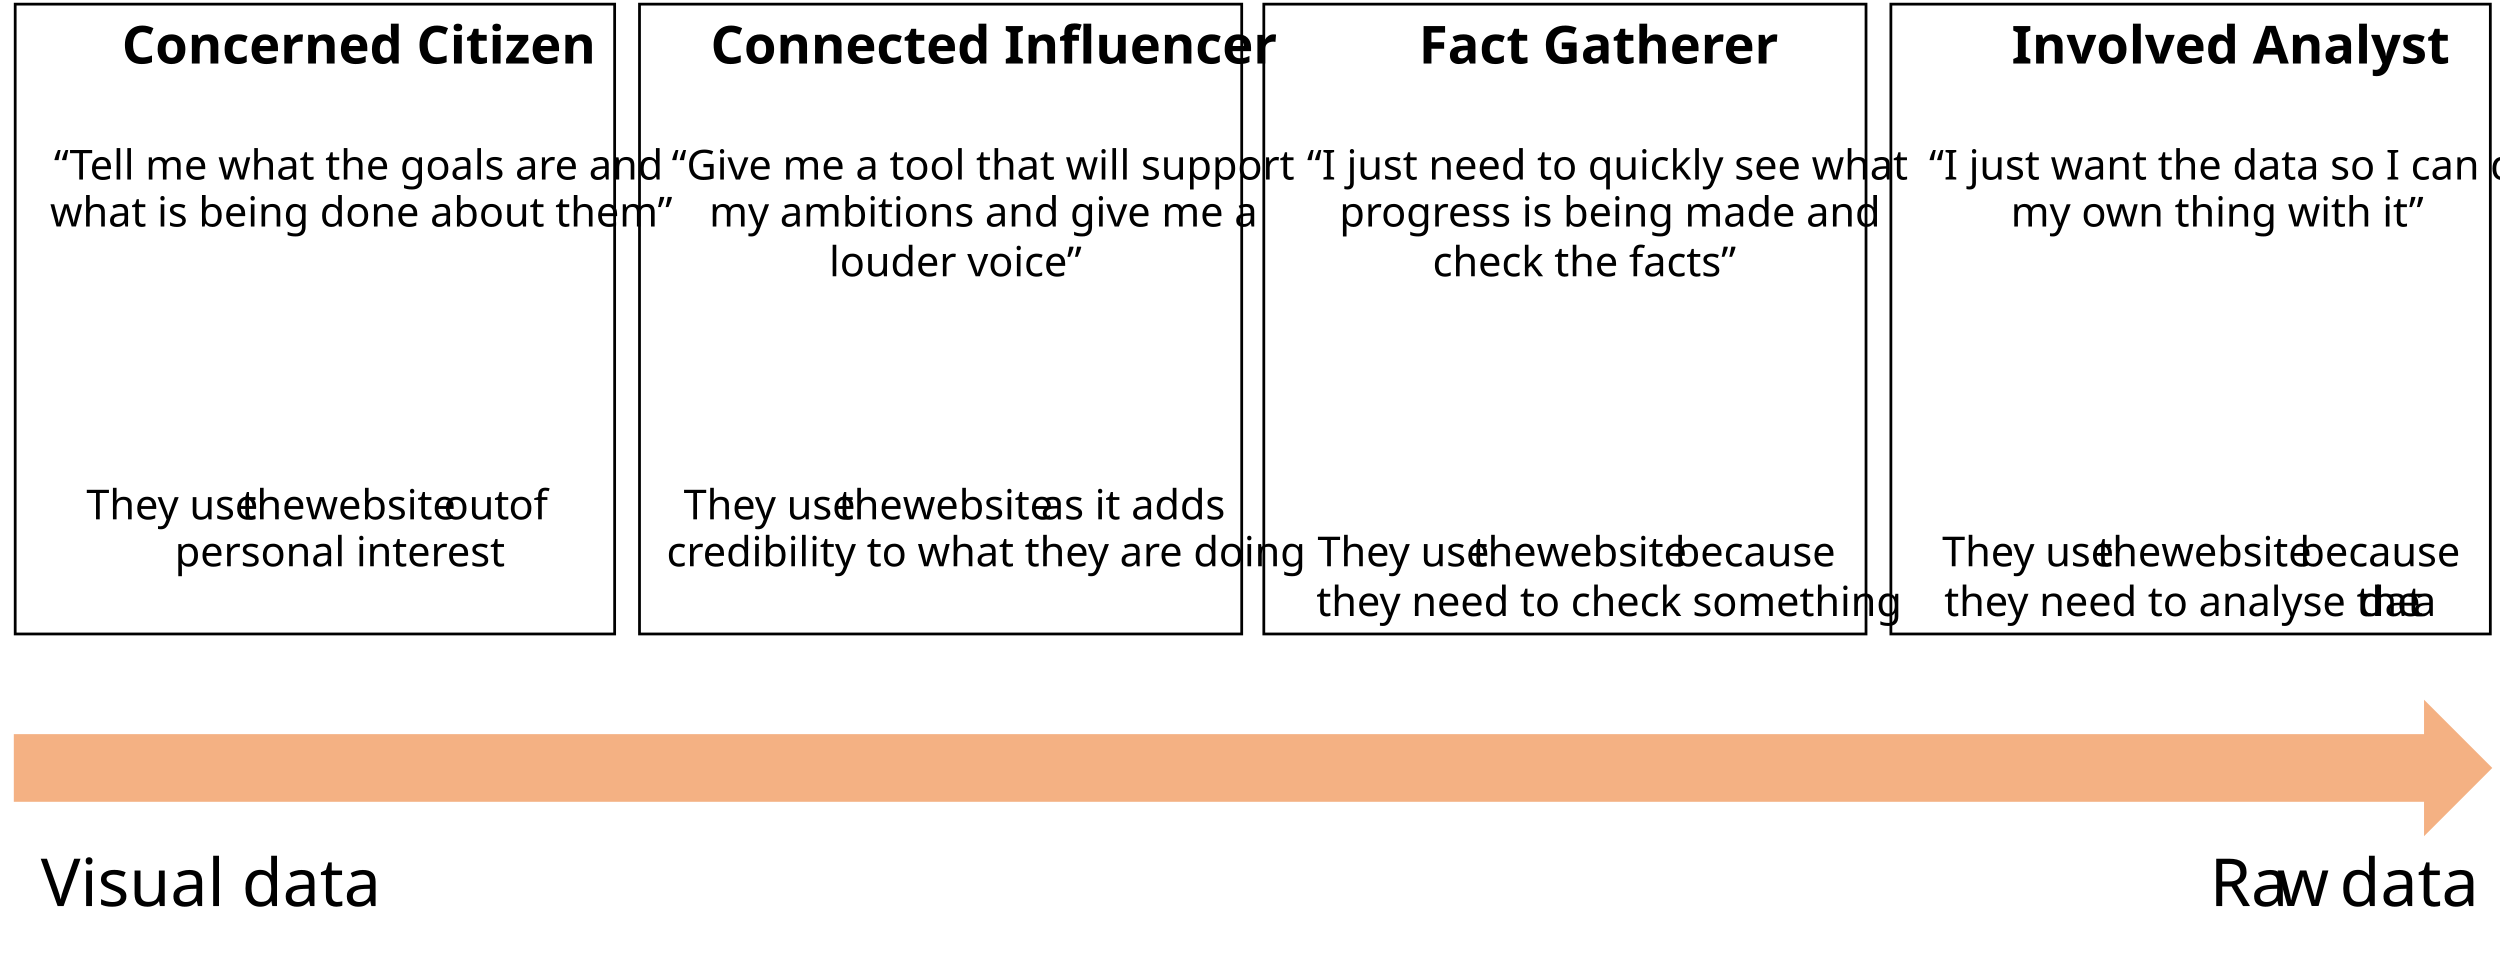
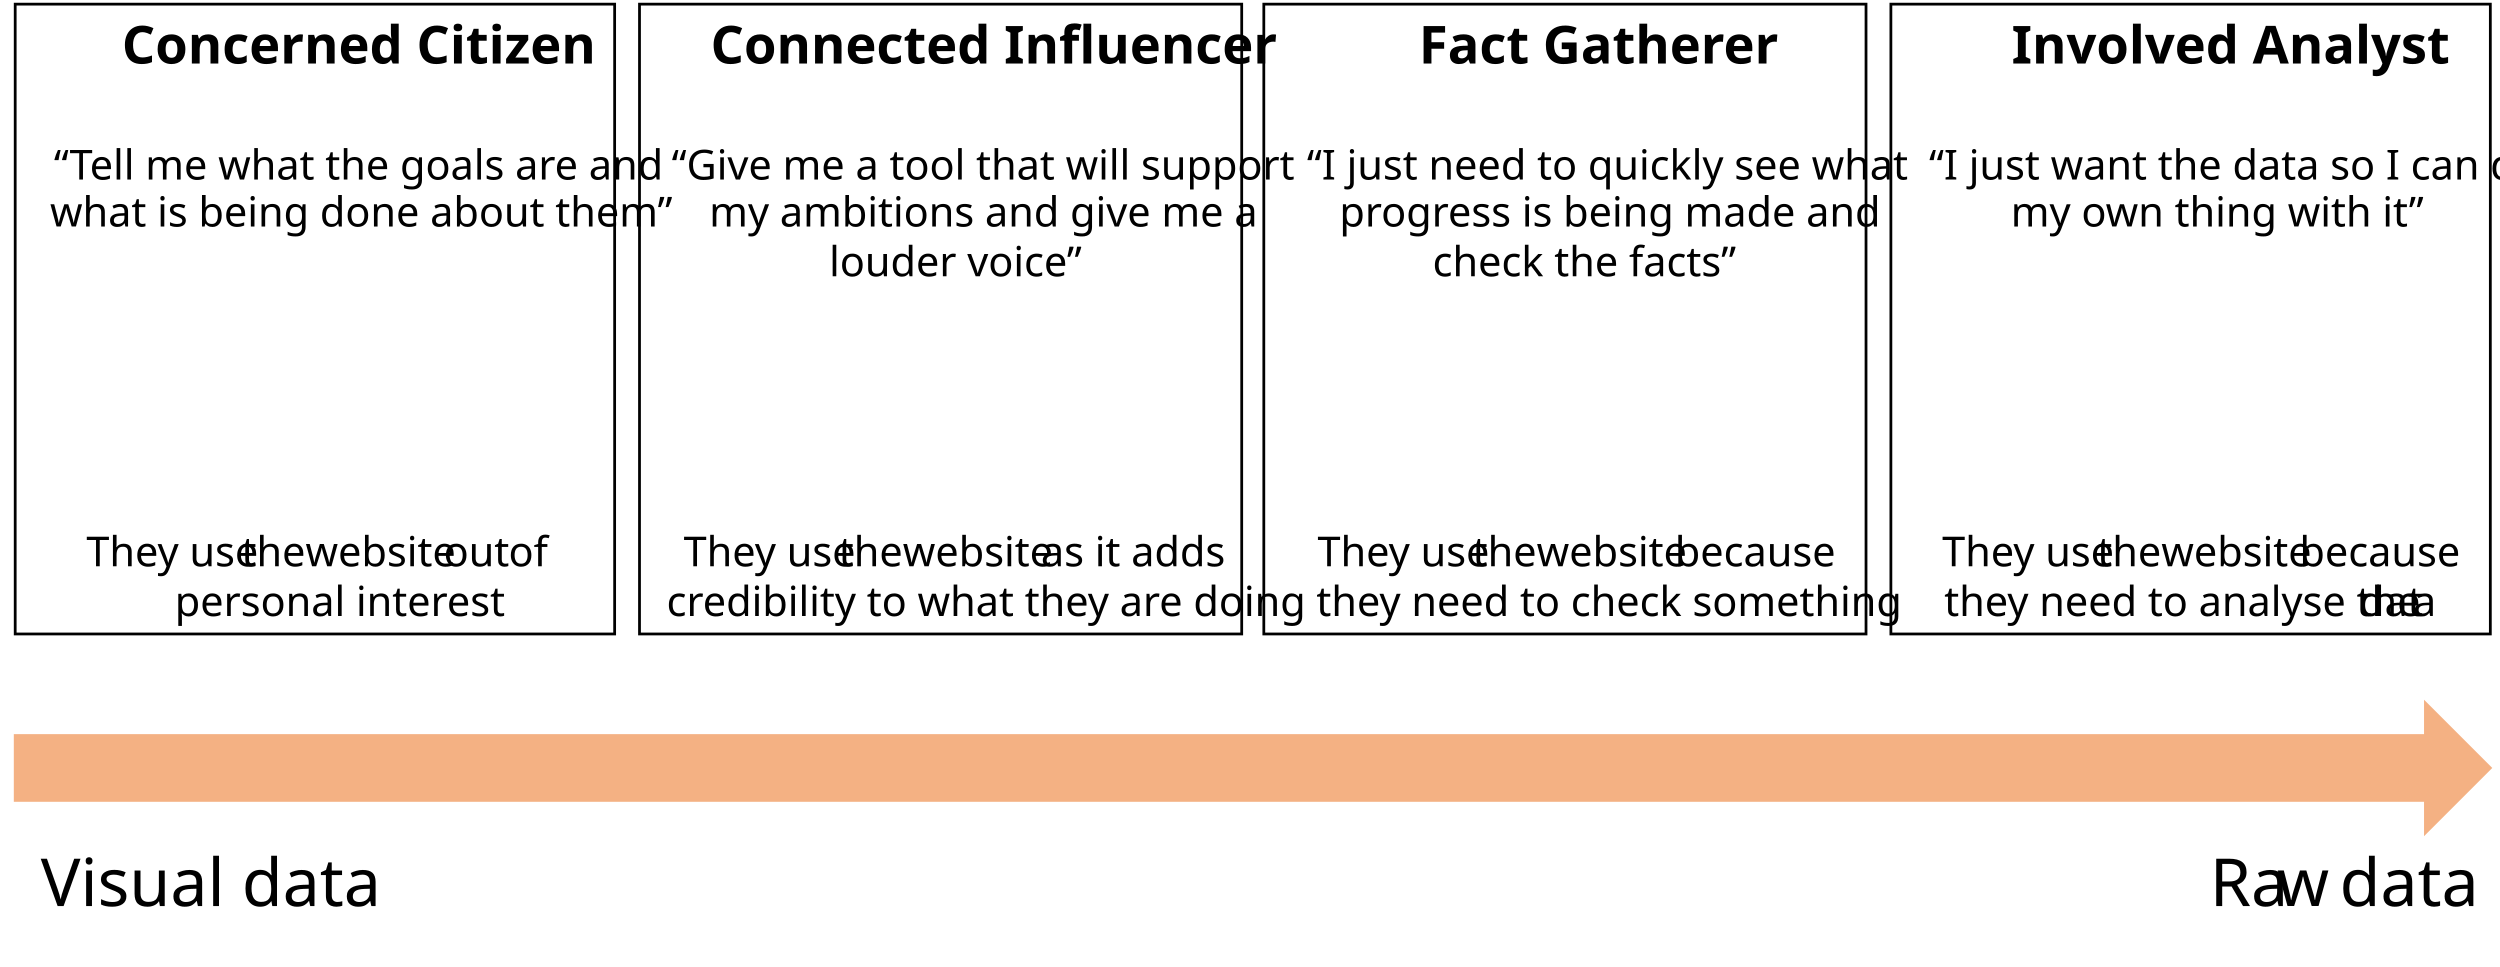
<svg xmlns="http://www.w3.org/2000/svg" width="905" height="350" overflow="hidden">
  <defs>
    <clipPath id="clip0">
      <path d="M136 115 1041 115 1041 465 136 465Z" fill-rule="evenodd" clip-rule="evenodd" />
    </clipPath>
  </defs>
  <g clip-path="url(#clip0)" transform="translate(-136 -115)">
    <rect x="141.5" y="116.5" width="217" height="228" stroke="#000000" stroke-miterlimit="8" fill="none" />
    <text font-family="Calibri,Calibri_MSFontService,sans-serif" font-weight="700" font-size="19" transform="translate(180.102 138)">Concerned Citizen<tspan font-weight="400" font-size="15" x="-24.593" y="42">“Tell me what the goals are and </tspan>
      <tspan font-weight="400" font-size="15" x="-26.007" y="59">what is being done about them”</tspan>
-       <tspan font-weight="400" font-size="15" x="-12.84" y="165">They use</tspan>
-       <tspan font-weight="400" font-size="15" x="43.327" y="165">the</tspan>
-       <tspan font-weight="400" font-size="15" x="66.493" y="165">website</tspan>
-       <tspan font-weight="400" font-size="15" x="116.493" y="165">out</tspan>
-       <tspan font-weight="400" font-size="15" x="139.993" y="165">of </tspan>
-       <tspan font-weight="400" font-size="15" x="19.16" y="182">personal interest</tspan>
+       <tspan font-weight="400" font-size="15" x="-12.84" y="182">They use</tspan>
+       <tspan font-weight="400" font-size="15" x="43.327" y="182">the</tspan>
+       <tspan font-weight="400" font-size="15" x="66.493" y="182">website</tspan>
+       <tspan font-weight="400" font-size="15" x="116.493" y="182">out</tspan>
+       <tspan font-weight="400" font-size="15" x="139.993" y="182">of </tspan>
+       <tspan font-weight="400" font-size="15" x="19.16" y="200">personal interest</tspan>
    </text>
    <rect x="367.5" y="116.5" width="218" height="228" stroke="#000000" stroke-miterlimit="8" fill="none" />
    <text font-family="Calibri,Calibri_MSFontService,sans-serif" font-weight="700" font-size="19" transform="translate(393.22 138)">Connected Influencer<tspan font-weight="400" font-size="15" x="-14.08" y="42">“Give me a tool that will support </tspan>
      <tspan font-weight="400" font-size="15" x="-0.493" y="59">my ambitions and give me a </tspan>
      <tspan font-weight="400" font-size="15" x="42.92" y="77">louder voice”</tspan>
-       <tspan font-weight="400" font-size="15" x="-9.747" y="165">They use</tspan>
-       <tspan font-weight="400" font-size="15" x="46.42" y="165">the</tspan>
-       <tspan font-weight="400" font-size="15" x="69.587" y="165">website</tspan>
-       <tspan font-weight="400" font-size="15" x="119.587" y="165">as it adds </tspan>
-       <tspan font-weight="400" font-size="15" x="-15.913" y="182">credibility to what they are doing</tspan>
+       <tspan font-weight="400" font-size="15" x="-9.747" y="182">They use</tspan>
+       <tspan font-weight="400" font-size="15" x="46.42" y="182">the</tspan>
+       <tspan font-weight="400" font-size="15" x="69.587" y="182">website</tspan>
+       <tspan font-weight="400" font-size="15" x="119.587" y="182">as it adds </tspan>
+       <tspan font-weight="400" font-size="15" x="-15.913" y="200">credibility to what they are doing</tspan>
    </text>
    <rect x="593.5" y="116.5" width="218" height="228" stroke="#000000" stroke-miterlimit="8" fill="none" />
    <text font-family="Calibri,Calibri_MSFontService,sans-serif" font-weight="700" font-size="19" transform="translate(649.635 138)">Fact Gatherer<tspan font-weight="400" font-size="15" x="-40.533" y="42">“I just need to quickly see what </tspan>
      <tspan font-weight="400" font-size="15" x="-28.78" y="59">progress is being made and </tspan>
      <tspan font-weight="400" font-size="15" x="4.967" y="77">check the facts”</tspan>
      <tspan font-weight="400" font-size="15" x="-36.7" y="182">They use</tspan>
      <tspan font-weight="400" font-size="15" x="19.467" y="182">the</tspan>
      <tspan font-weight="400" font-size="15" x="42.633" y="182">website</tspan>
      <tspan font-weight="400" font-size="15" x="92.633" y="182">because </tspan>
      <tspan font-weight="400" font-size="15" x="-37.113" y="200">they need to check something</tspan>
    </text>
    <rect x="820.5" y="116.5" width="217" height="228" stroke="#000000" stroke-miterlimit="8" fill="none" />
    <text font-family="Calibri,Calibri_MSFontService,sans-serif" font-weight="700" font-size="19" transform="translate(864.2 138)">Involved Analyst<tspan font-weight="400" font-size="15" x="-29.887" y="42">“I just want the data so I can do </tspan>
      <tspan font-weight="400" font-size="15" x="-0.307" y="59">my own thing with it”</tspan>
      <tspan font-weight="400" font-size="15" x="-25.14" y="182">They use</tspan>
      <tspan font-weight="400" font-size="15" x="31.027" y="182">the</tspan>
      <tspan font-weight="400" font-size="15" x="54.193" y="182">website</tspan>
      <tspan font-weight="400" font-size="15" x="104.193" y="182">because </tspan>
      <tspan font-weight="400" font-size="15" x="-24.387" y="200">they need to analyse the</tspan>
      <tspan font-weight="400" font-size="15" x="125.78" y="200">dat</tspan>
      <tspan font-weight="400" font-size="15" x="145.28" y="200">a</tspan>
    </text>
    <path d="M141.5 381.25 1014 381.25 1014 369.5 1037.5 393.001 1014 416.5 1014 404.75 141.5 404.75Z" stroke="#F4B183" stroke-miterlimit="8" fill="#F4B183" fill-rule="evenodd" />
    <text font-family="Calibri,Calibri_MSFontService,sans-serif" font-weight="400" font-size="24" transform="translate(150.738 443)">Visual data<tspan x="785.211" y="0">Ra</tspan>
      <tspan x="809.544" y="0">w</tspan>
      <tspan x="832.211" y="0">data</tspan>
    </text>
  </g>
</svg>
